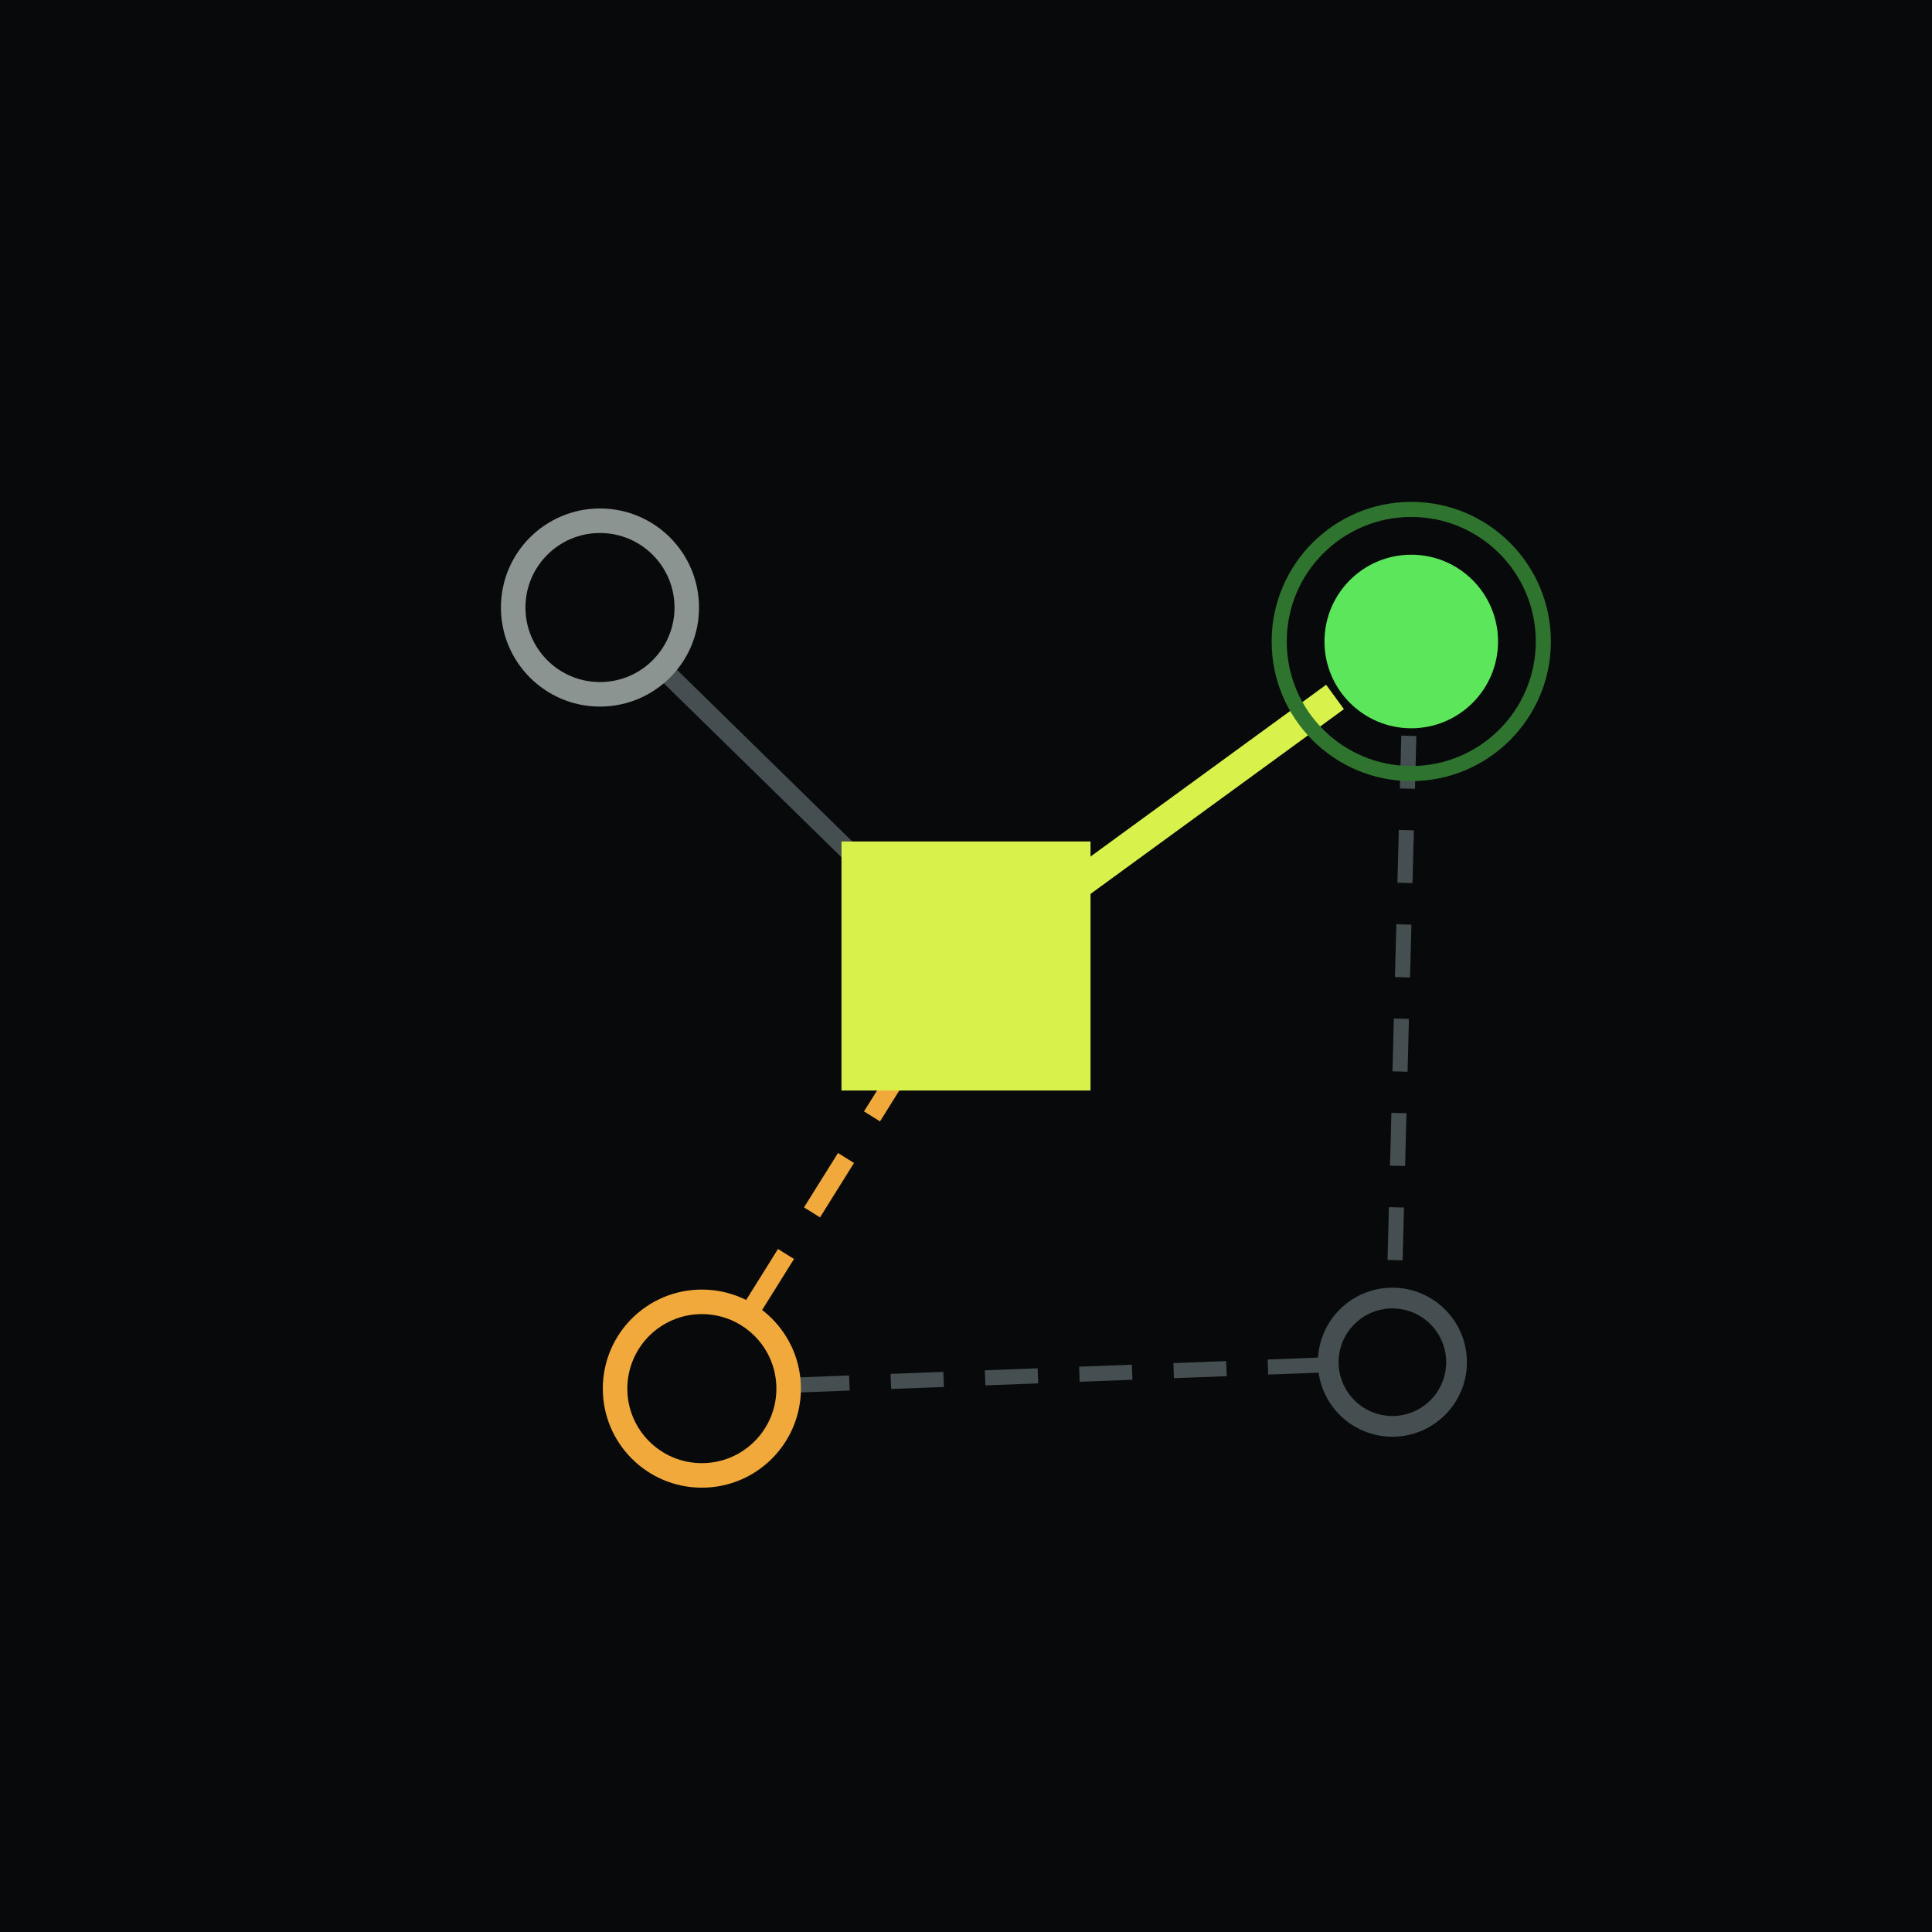
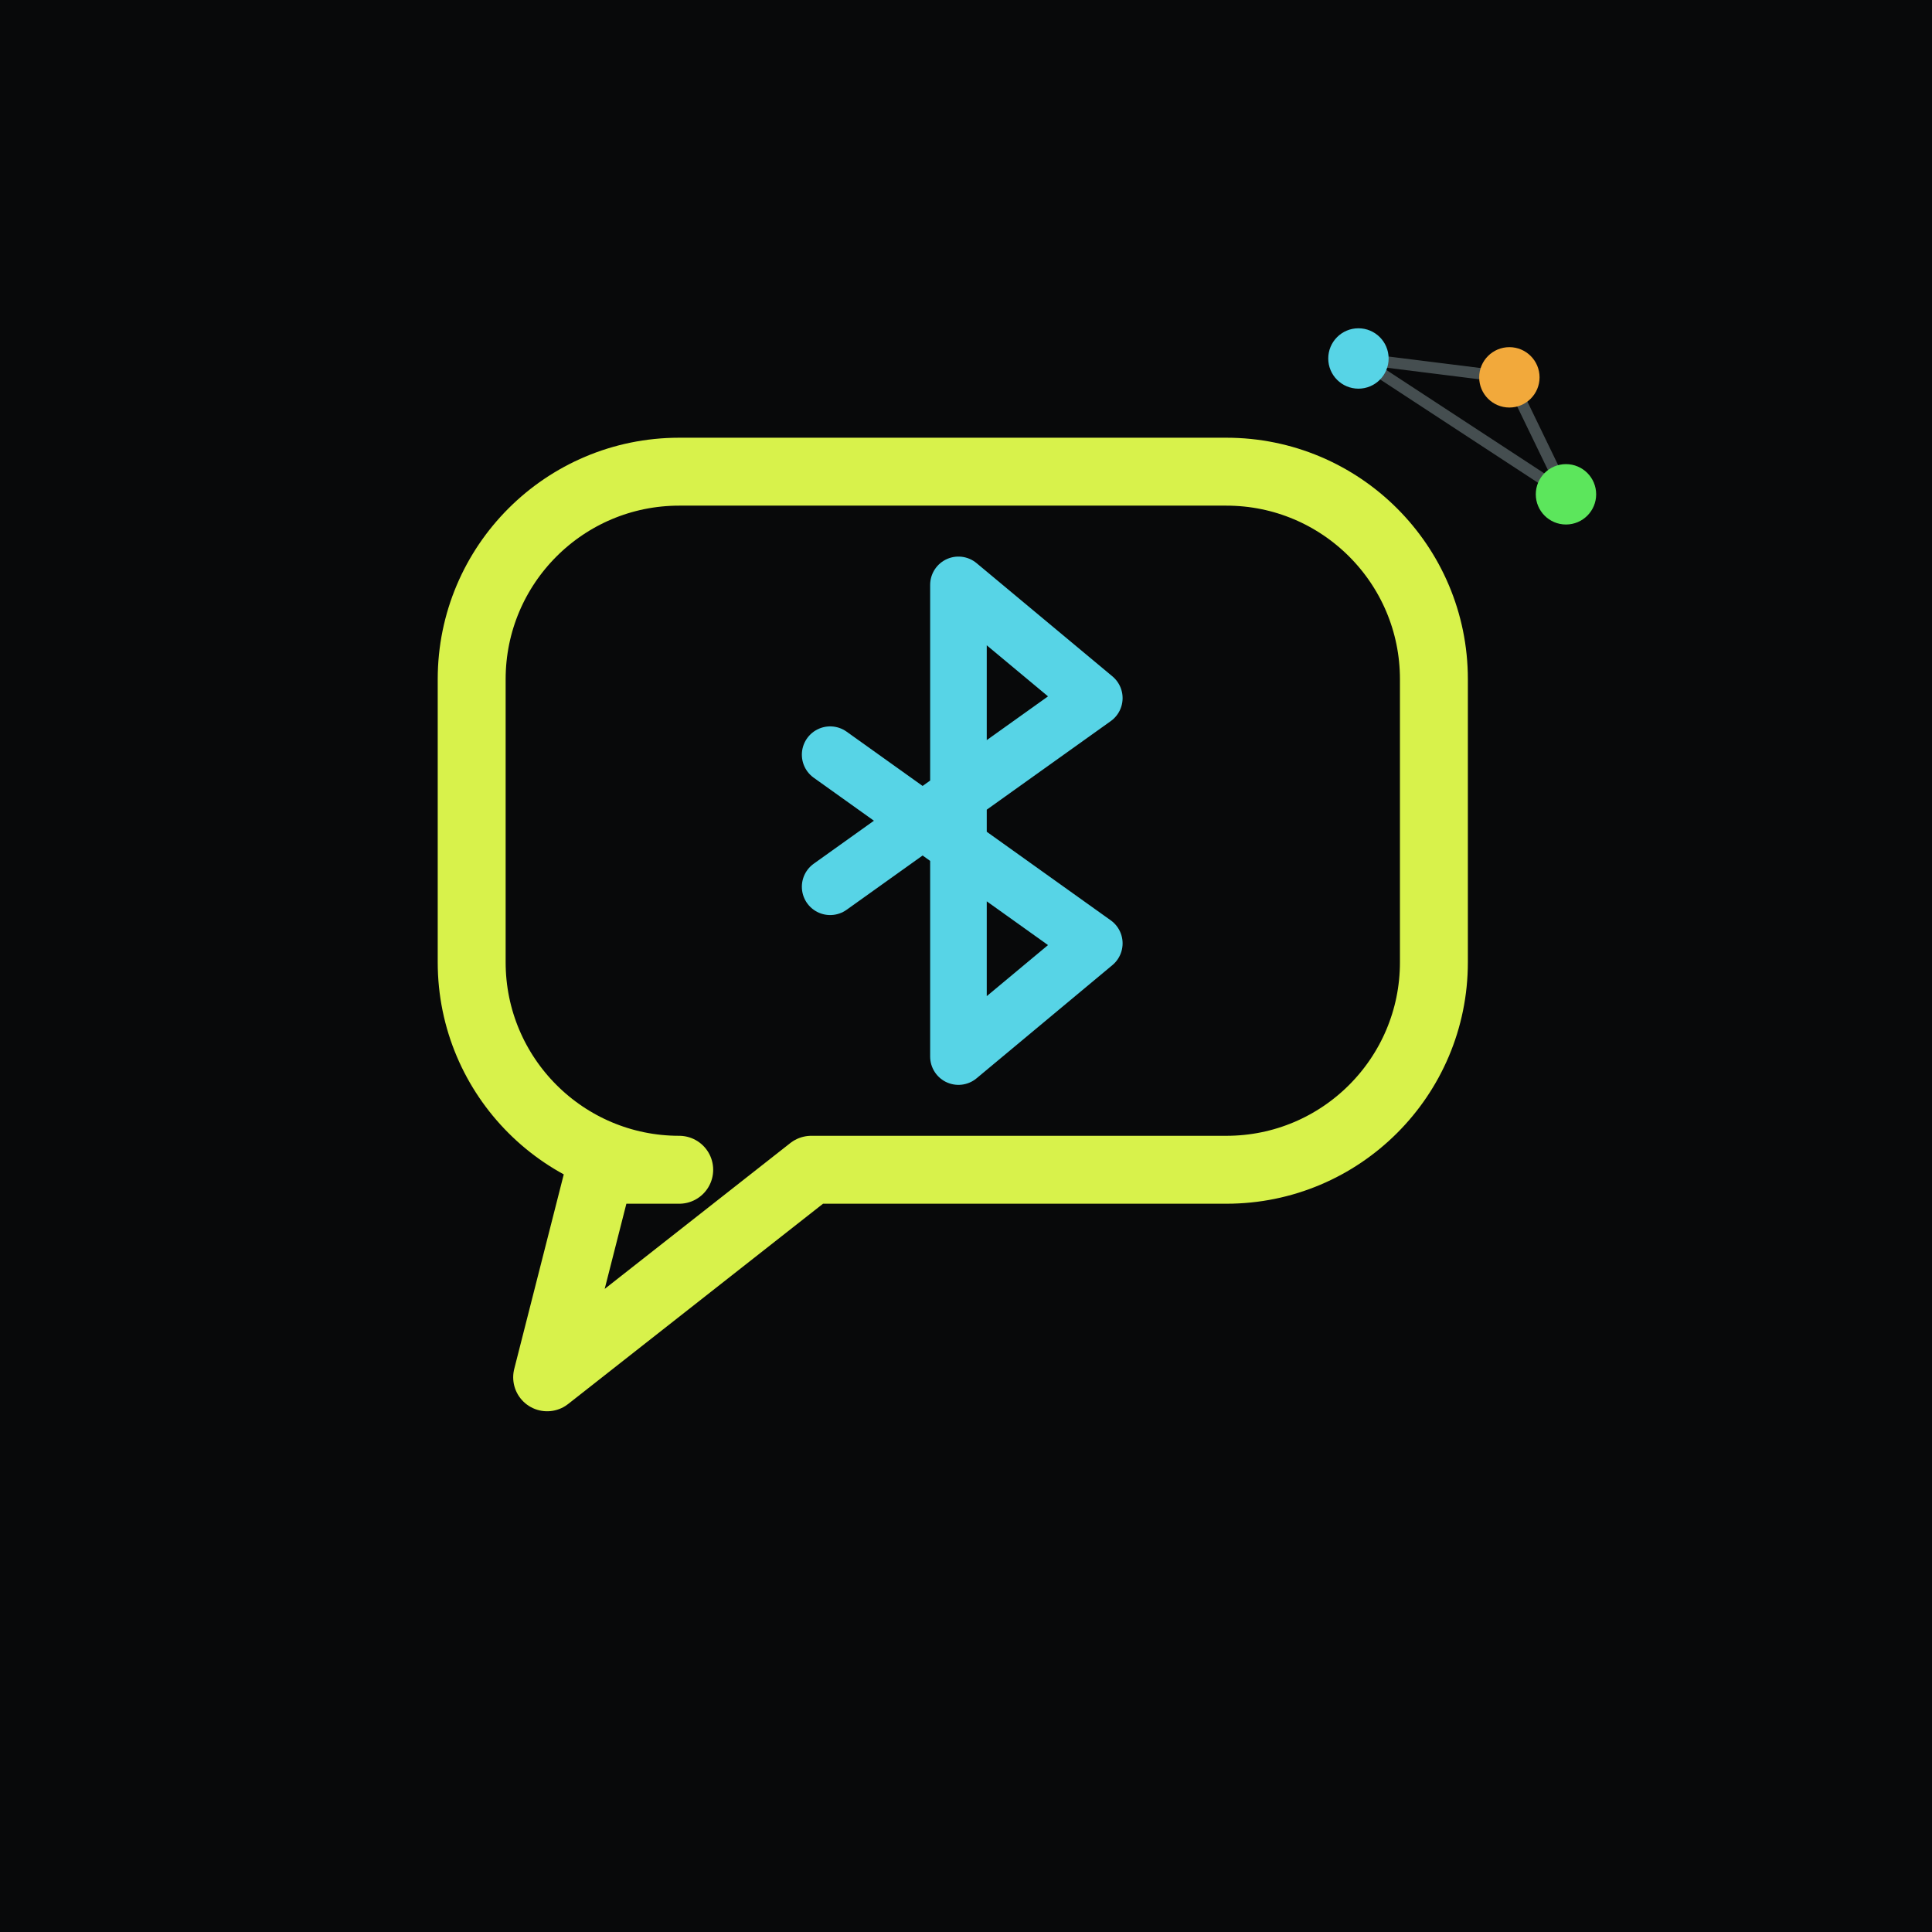
<svg xmlns="http://www.w3.org/2000/svg" viewBox="0 0 1024 1024" width="1024" height="1024">
-   <rect width="1024" height="1024" fill="#08090a" />
-   <line x1="512.0" y1="512.0" x2="707.6" y2="369.4" stroke="#d8f24b" stroke-width="16" />
-   <line x1="512.0" y1="512.0" x2="353.7" y2="357.0" stroke="#454e50" stroke-width="10" />
-   <line x1="512.0" y1="512.0" x2="398.5" y2="693.6" stroke="#f2a93b" stroke-width="10" stroke-dasharray="34 26" />
-   <line x1="746.7" y1="390.0" x2="739.0" y2="684.0" stroke="#454e50" stroke-width="8" stroke-dasharray="28 22" />
-   <line x1="700.0" y1="723.5" x2="422.0" y2="734.1" stroke="#454e50" stroke-width="8" stroke-dasharray="28 22" />
-   <circle cx="748" cy="340" r="70" fill="none" stroke="#2e732e" stroke-width="8" />
-   <circle cx="748" cy="340" r="46" fill="#5ce65c" />
-   <circle cx="318" cy="322" r="46" fill="#08090a" stroke="#8b9490" stroke-width="13" />
-   <circle cx="372" cy="736" r="46" fill="#08090a" stroke="#f2a93b" stroke-width="13" />
-   <circle cx="738" cy="722" r="34" fill="#08090a" stroke="#454e50" stroke-width="11" />
-   <rect x="446.0" y="446.0" width="132" height="132" fill="#d8f24b" />
+   <rect x="0" y="0" width="1024" height="1024" fill="#08090a" />
+   <g stroke="#454e50" stroke-width="6" stroke-linecap="round" fill="none">
+     <line x1="830" y1="262" x2="800" y2="200" />
+     <line x1="800" y1="200" x2="720" y2="190" />
+     <line x1="720" y1="190" x2="830" y2="262" />
+   </g>
+   <path d="M360 250 H650 A110 110 0 0 1 760 360 V510 A110 110 0 0 1 650 620 H430 L290 730 L318 620 H360 A110 110 0 0 1 250 510 V360 A110 110 0 0 1 360 250 Z" fill="none" stroke="#d8f24b" stroke-width="36" stroke-linejoin="round" stroke-linecap="round" />
+   <path d="M440 400 L580 500 L508 560 V310 L580 370 L440 470" fill="none" stroke="#57d4e6" stroke-width="30" stroke-linejoin="round" stroke-linecap="round" />
+   <circle cx="830" cy="262" r="16" fill="#5ce65c" />
+   <circle cx="800" cy="200" r="16" fill="#f2a93b" />
+   <circle cx="720" cy="190" r="16" fill="#57d4e6" />
</svg>
